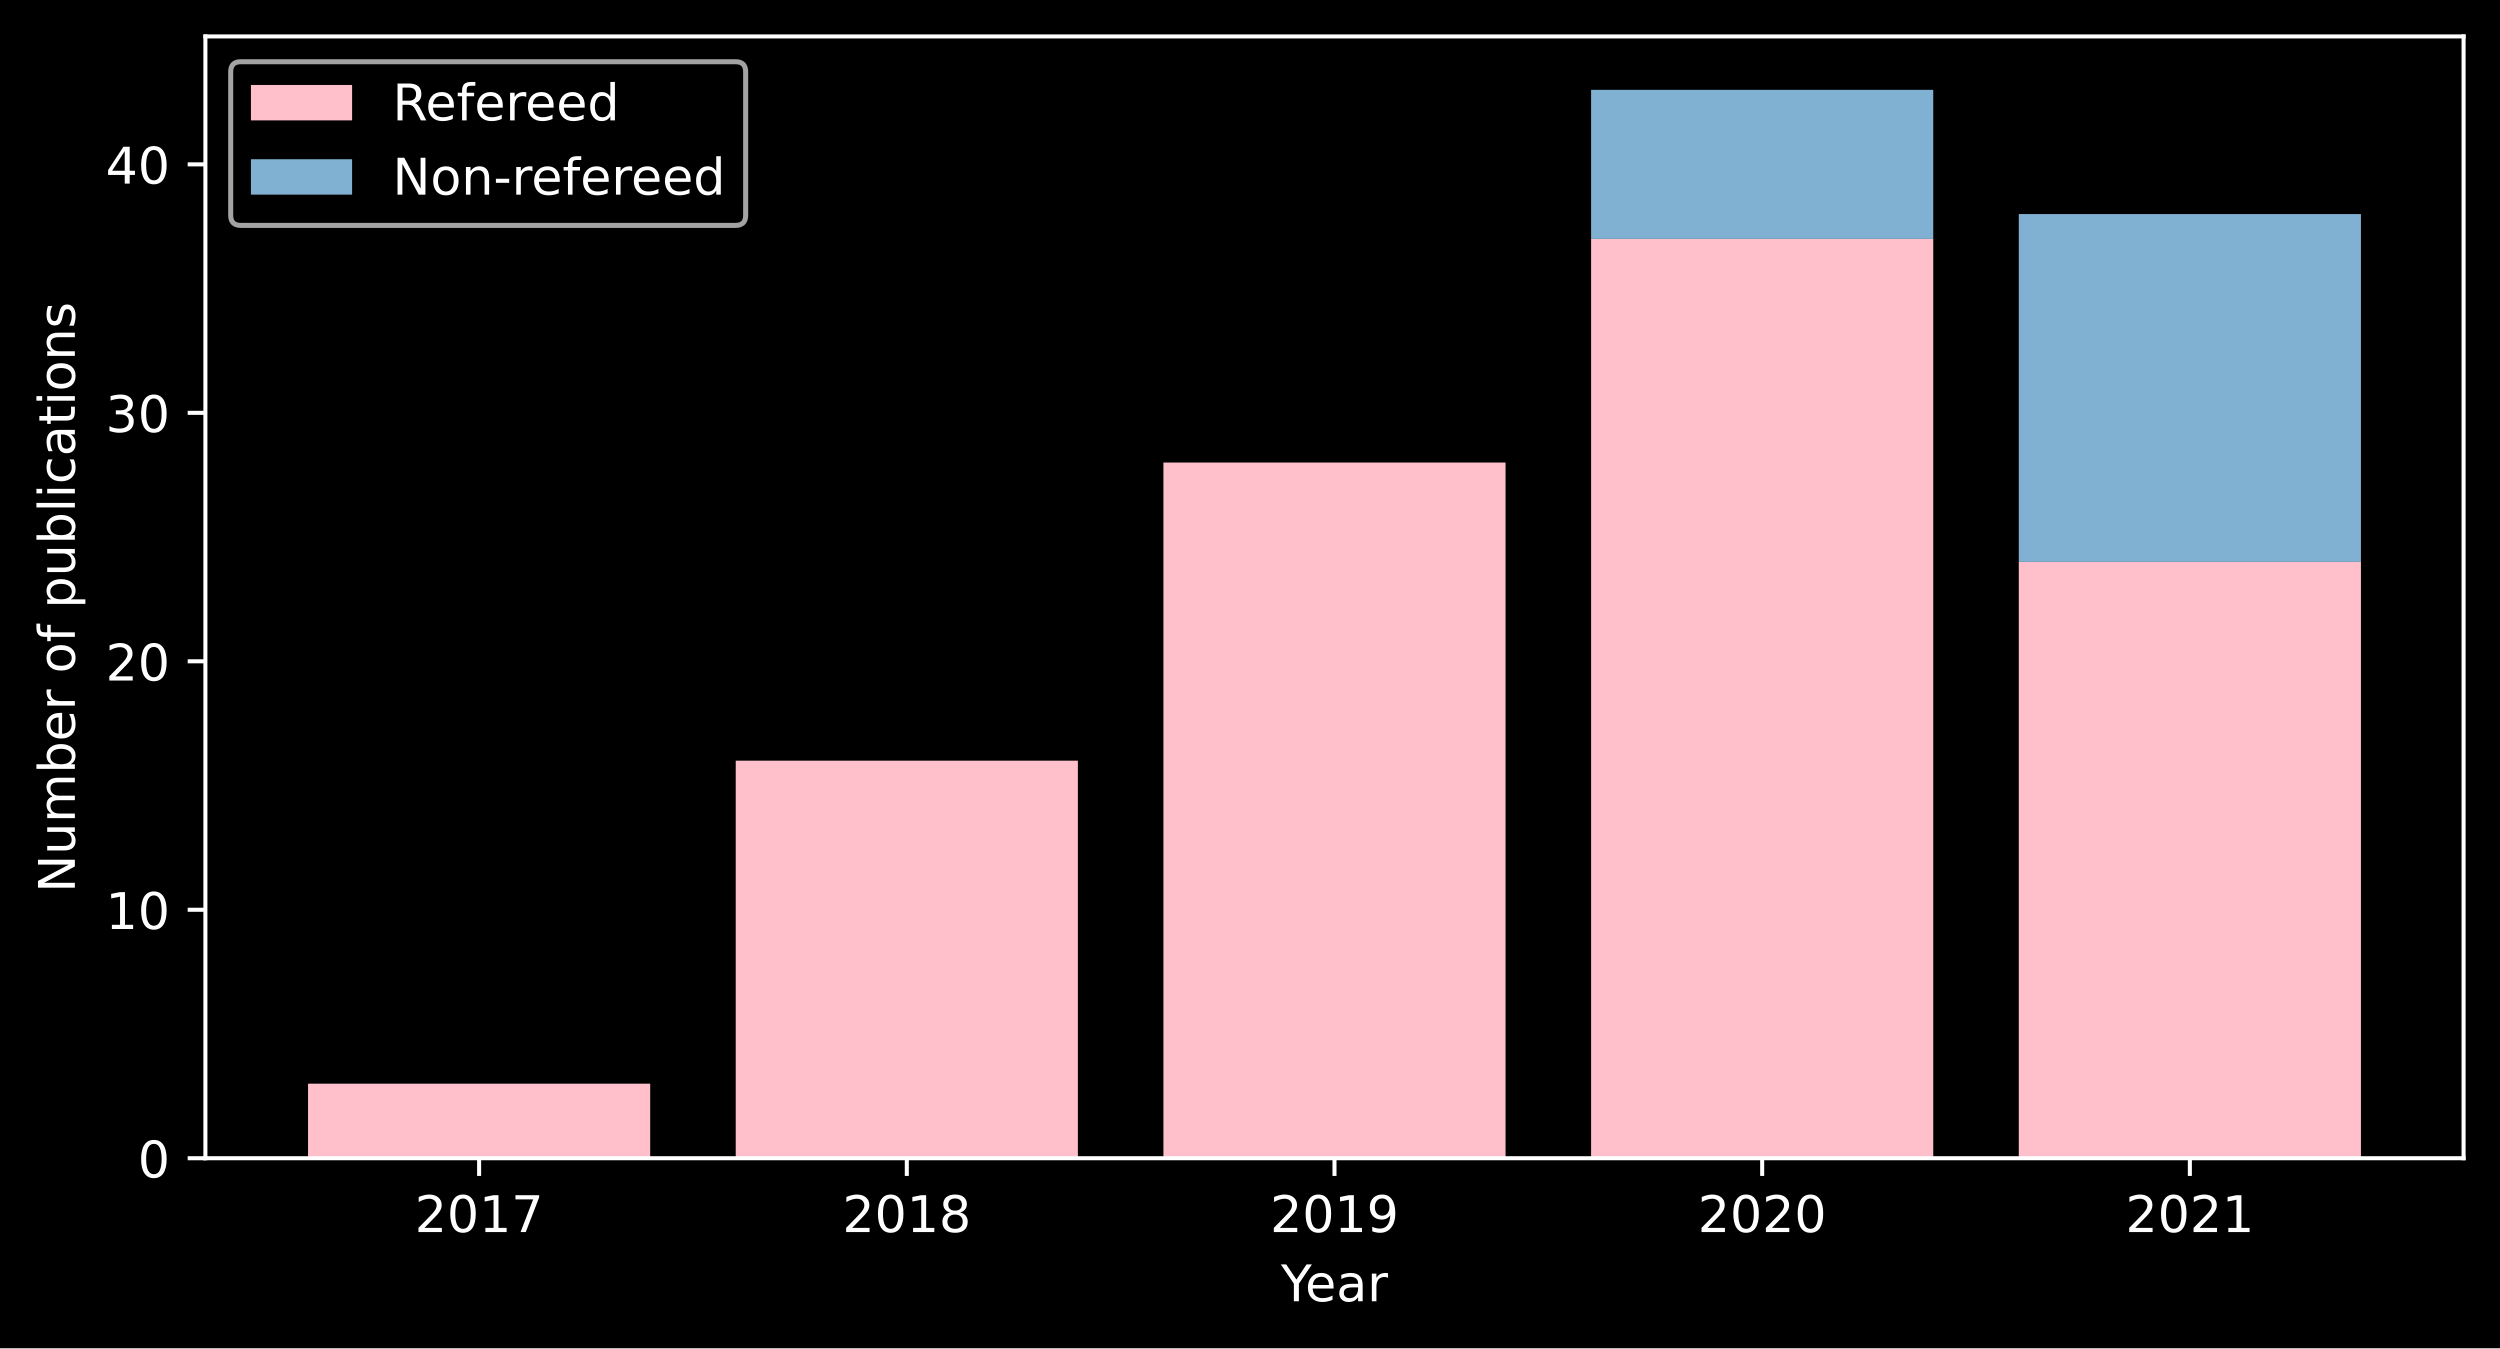
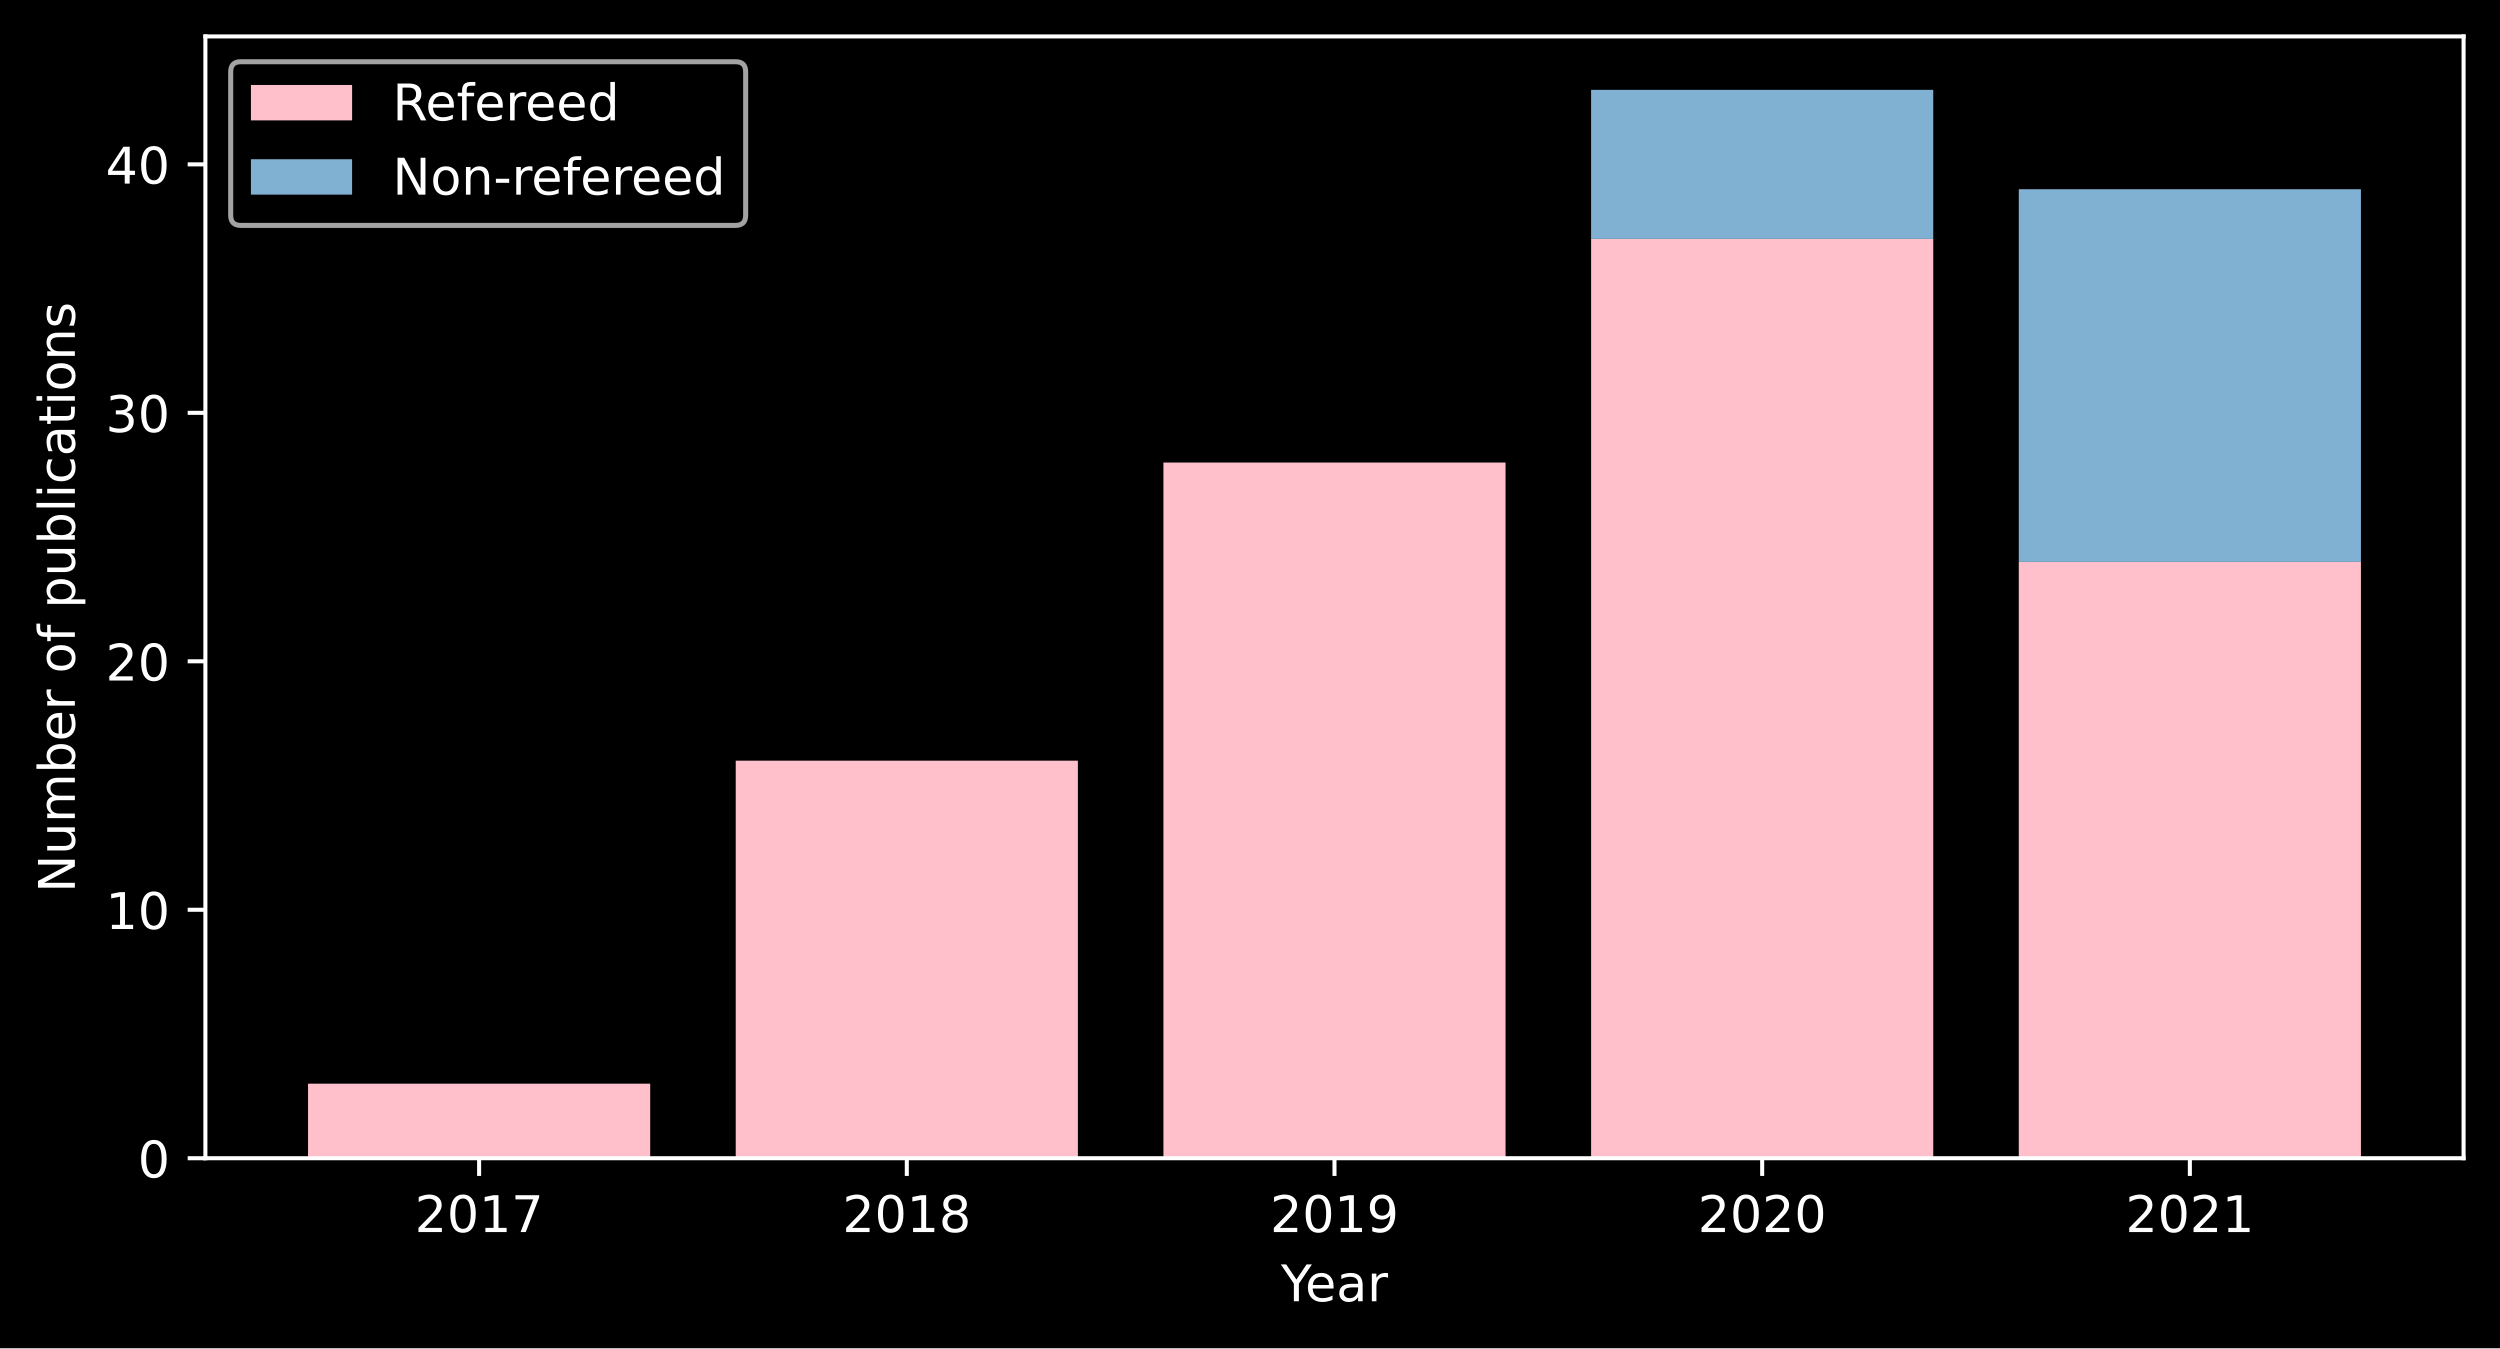
<svg xmlns="http://www.w3.org/2000/svg" xmlns:xlink="http://www.w3.org/1999/xlink" height="266.516pt" version="1.1" viewBox="0 0 494.203 266.516" width="494.203pt">
  <defs>
    <style type="text/css">*{stroke-linecap:butt;stroke-linejoin:round;}</style>
  </defs>
  <g id="figure_1">
    <g id="patch_1">
      <path d="M 0 266.516  L 494.203 266.516  L 494.203 0  L 0 0  z " />
    </g>
    <g id="axes_1">
      <g id="patch_2">
        <path d="M 40.603 228.96  L 487.003 228.96  L 487.003 7.2  L 40.603 7.2  z " />
      </g>
      <g id="patch_3">
-         <path clip-path="url(#p2205f1a27f)" d="M 399.076 228.96  L 466.712 228.96  L 466.712 111.081  L 399.076 111.081  z " style="fill:#ffc0cb;" />
+         <path clip-path="url(#pbcfd0e6e2d)" d="M 399.076 228.96  L 466.712 228.96  L 466.712 111.081  L 399.076 111.081  z " style="fill:#ffc0cb;" />
      </g>
      <g id="patch_4">
-         <path clip-path="url(#p2205f1a27f)" d="M 314.53 228.96  L 382.167 228.96  L 382.167 47.23  L 314.53 47.23  z " style="fill:#ffc0cb;" />
+         <path clip-path="url(#pbcfd0e6e2d)" d="M 314.53 228.96  L 382.167 228.96  L 382.167 47.23  L 314.53 47.23  z " style="fill:#ffc0cb;" />
      </g>
      <g id="patch_5">
-         <path clip-path="url(#p2205f1a27f)" d="M 229.985 228.96  L 297.621 228.96  L 297.621 91.434  L 229.985 91.434  z " style="fill:#ffc0cb;" />
+         <path clip-path="url(#pbcfd0e6e2d)" d="M 229.985 228.96  L 297.621 228.96  L 297.621 91.434  L 229.985 91.434  z " style="fill:#ffc0cb;" />
      </g>
      <g id="patch_6">
-         <path clip-path="url(#p2205f1a27f)" d="M 145.439 228.96  L 213.076 228.96  L 213.076 150.374  L 145.439 150.374  z " style="fill:#ffc0cb;" />
+         <path clip-path="url(#pbcfd0e6e2d)" d="M 145.439 228.96  L 213.076 228.96  L 213.076 150.374  L 145.439 150.374  z " style="fill:#ffc0cb;" />
      </g>
      <g id="patch_7">
-         <path clip-path="url(#p2205f1a27f)" d="M 60.894 228.96  L 128.53 228.96  L 128.53 214.225  L 60.894 214.225  z " style="fill:#ffc0cb;" />
+         <path clip-path="url(#pbcfd0e6e2d)" d="M 60.894 228.96  L 128.53 228.96  L 128.53 214.225  L 60.894 214.225  z " style="fill:#ffc0cb;" />
      </g>
      <g id="patch_8">
-         <path clip-path="url(#p2205f1a27f)" d="M 399.076 111.081  L 466.712 111.081  L 466.712 42.318  L 399.076 42.318  z " style="fill:#81b1d2;" />
+         <path clip-path="url(#pbcfd0e6e2d)" d="M 399.076 111.081  L 466.712 111.081  L 466.712 37.407  L 399.076 37.407  z " style="fill:#81b1d2;" />
      </g>
      <g id="patch_9">
-         <path clip-path="url(#p2205f1a27f)" d="M 314.53 47.23  L 382.167 47.23  L 382.167 17.76  L 314.53 17.76  z " style="fill:#81b1d2;" />
+         <path clip-path="url(#pbcfd0e6e2d)" d="M 314.53 47.23  L 382.167 47.23  L 382.167 17.76  L 314.53 17.76  z " style="fill:#81b1d2;" />
      </g>
      <g id="patch_10">
-         <path clip-path="url(#p2205f1a27f)" d="M 229.985 91.434  L 297.621 91.434  L 297.621 91.434  L 229.985 91.434  z " style="fill:#81b1d2;" />
+         <path clip-path="url(#pbcfd0e6e2d)" d="M 229.985 91.434  L 297.621 91.434  L 297.621 91.434  L 229.985 91.434  z " style="fill:#81b1d2;" />
      </g>
      <g id="patch_11">
-         <path clip-path="url(#p2205f1a27f)" d="M 145.439 150.374  L 213.076 150.374  L 213.076 150.374  L 145.439 150.374  z " style="fill:#81b1d2;" />
+         <path clip-path="url(#pbcfd0e6e2d)" d="M 145.439 150.374  L 213.076 150.374  L 213.076 150.374  L 145.439 150.374  z " style="fill:#81b1d2;" />
      </g>
      <g id="patch_12">
-         <path clip-path="url(#p2205f1a27f)" d="M 60.894 214.225  L 128.53 214.225  L 128.53 214.225  L 60.894 214.225  z " style="fill:#81b1d2;" />
+         <path clip-path="url(#pbcfd0e6e2d)" d="M 60.894 214.225  L 128.53 214.225  L 128.53 214.225  L 60.894 214.225  z " style="fill:#81b1d2;" />
      </g>
      <g id="matplotlib.axis_1">
        <g id="xtick_1">
          <g id="line2d_1">
            <defs>
-               <path d="M 0 0  L 0 3.5  " id="mbe5e440338" style="stroke:#ffffff;stroke-width:0.8;" />
-             </defs>
-             <g>
-               <use style="fill:#ffffff;stroke:#ffffff;stroke-width:0.8;" x="432.894" xlink:href="#mbe5e440338" y="228.96" />
+               <path d="M 0 0  L 0 3.5  " id="mccb836ead6" style="stroke:#ffffff;stroke-width:0.8;" />
+             </defs>
+             <g>
+               <use style="fill:#ffffff;stroke:#ffffff;stroke-width:0.8;" x="432.894" xlink:href="#mccb836ead6" y="228.96" />
            </g>
          </g>
          <g id="text_1">
            <g style="fill:#ffffff;" transform="translate(420.169 243.5584)scale(0.1 -0.1)">
              <defs>
                <path d="M 1228 531  L 3431 531  L 3431 0  L 469 0  L 469 531  Q 828 903 1448 1529  Q 2069 2156 2228 2338  Q 2531 2678 2651 2914  Q 2772 3150 2772 3378  Q 2772 3750 2511 3984  Q 2250 4219 1831 4219  Q 1534 4219 1204 4116  Q 875 4013 500 3803  L 500 4441  Q 881 4594 1212 4672  Q 1544 4750 1819 4750  Q 2544 4750 2975 4387  Q 3406 4025 3406 3419  Q 3406 3131 3298 2873  Q 3191 2616 2906 2266  Q 2828 2175 2409 1742  Q 1991 1309 1228 531  z " id="DejaVuSans-32" transform="scale(0.015625)" />
                <path d="M 2034 4250  Q 1547 4250 1301 3770  Q 1056 3291 1056 2328  Q 1056 1369 1301 889  Q 1547 409 2034 409  Q 2525 409 2770 889  Q 3016 1369 3016 2328  Q 3016 3291 2770 3770  Q 2525 4250 2034 4250  z M 2034 4750  Q 2819 4750 3233 4129  Q 3647 3509 3647 2328  Q 3647 1150 3233 529  Q 2819 -91 2034 -91  Q 1250 -91 836 529  Q 422 1150 422 2328  Q 422 3509 836 4129  Q 1250 4750 2034 4750  z " id="DejaVuSans-30" transform="scale(0.015625)" />
                <path d="M 794 531  L 1825 531  L 1825 4091  L 703 3866  L 703 4441  L 1819 4666  L 2450 4666  L 2450 531  L 3481 531  L 3481 0  L 794 0  L 794 531  z " id="DejaVuSans-31" transform="scale(0.015625)" />
              </defs>
              <use xlink:href="#DejaVuSans-32" />
              <use x="63.623" xlink:href="#DejaVuSans-30" />
              <use x="127.246" xlink:href="#DejaVuSans-32" />
              <use x="190.869" xlink:href="#DejaVuSans-31" />
            </g>
          </g>
        </g>
        <g id="xtick_2">
          <g id="line2d_2">
            <g>
-               <use style="fill:#ffffff;stroke:#ffffff;stroke-width:0.8;" x="348.349" xlink:href="#mbe5e440338" y="228.96" />
+               <use style="fill:#ffffff;stroke:#ffffff;stroke-width:0.8;" x="348.349" xlink:href="#mccb836ead6" y="228.96" />
            </g>
          </g>
          <g id="text_2">
            <g style="fill:#ffffff;" transform="translate(335.6236 243.5584)scale(0.1 -0.1)">
              <use xlink:href="#DejaVuSans-32" />
              <use x="63.623" xlink:href="#DejaVuSans-30" />
              <use x="127.246" xlink:href="#DejaVuSans-32" />
              <use x="190.869" xlink:href="#DejaVuSans-30" />
            </g>
          </g>
        </g>
        <g id="xtick_3">
          <g id="line2d_3">
            <g>
-               <use style="fill:#ffffff;stroke:#ffffff;stroke-width:0.8;" x="263.803" xlink:href="#mbe5e440338" y="228.96" />
+               <use style="fill:#ffffff;stroke:#ffffff;stroke-width:0.8;" x="263.803" xlink:href="#mccb836ead6" y="228.96" />
            </g>
          </g>
          <g id="text_3">
            <g style="fill:#ffffff;" transform="translate(251.0781 243.5584)scale(0.1 -0.1)">
              <defs>
                <path d="M 703 97  L 703 672  Q 941 559 1184 500  Q 1428 441 1663 441  Q 2288 441 2617 861  Q 2947 1281 2994 2138  Q 2813 1869 2534 1725  Q 2256 1581 1919 1581  Q 1219 1581 811 2004  Q 403 2428 403 3163  Q 403 3881 828 4315  Q 1253 4750 1959 4750  Q 2769 4750 3195 4129  Q 3622 3509 3622 2328  Q 3622 1225 3098 567  Q 2575 -91 1691 -91  Q 1453 -91 1209 -44  Q 966 3 703 97  z M 1959 2075  Q 2384 2075 2632 2365  Q 2881 2656 2881 3163  Q 2881 3666 2632 3958  Q 2384 4250 1959 4250  Q 1534 4250 1286 3958  Q 1038 3666 1038 3163  Q 1038 2656 1286 2365  Q 1534 2075 1959 2075  z " id="DejaVuSans-39" transform="scale(0.015625)" />
              </defs>
              <use xlink:href="#DejaVuSans-32" />
              <use x="63.623" xlink:href="#DejaVuSans-30" />
              <use x="127.246" xlink:href="#DejaVuSans-31" />
              <use x="190.869" xlink:href="#DejaVuSans-39" />
            </g>
          </g>
        </g>
        <g id="xtick_4">
          <g id="line2d_4">
            <g>
-               <use style="fill:#ffffff;stroke:#ffffff;stroke-width:0.8;" x="179.258" xlink:href="#mbe5e440338" y="228.96" />
+               <use style="fill:#ffffff;stroke:#ffffff;stroke-width:0.8;" x="179.258" xlink:href="#mccb836ead6" y="228.96" />
            </g>
          </g>
          <g id="text_4">
            <g style="fill:#ffffff;" transform="translate(166.5327 243.5584)scale(0.1 -0.1)">
              <defs>
                <path d="M 2034 2216  Q 1584 2216 1326 1975  Q 1069 1734 1069 1313  Q 1069 891 1326 650  Q 1584 409 2034 409  Q 2484 409 2743 651  Q 3003 894 3003 1313  Q 3003 1734 2745 1975  Q 2488 2216 2034 2216  z M 1403 2484  Q 997 2584 770 2862  Q 544 3141 544 3541  Q 544 4100 942 4425  Q 1341 4750 2034 4750  Q 2731 4750 3128 4425  Q 3525 4100 3525 3541  Q 3525 3141 3298 2862  Q 3072 2584 2669 2484  Q 3125 2378 3379 2068  Q 3634 1759 3634 1313  Q 3634 634 3220 271  Q 2806 -91 2034 -91  Q 1263 -91 848 271  Q 434 634 434 1313  Q 434 1759 690 2068  Q 947 2378 1403 2484  z M 1172 3481  Q 1172 3119 1398 2916  Q 1625 2713 2034 2713  Q 2441 2713 2670 2916  Q 2900 3119 2900 3481  Q 2900 3844 2670 4047  Q 2441 4250 2034 4250  Q 1625 4250 1398 4047  Q 1172 3844 1172 3481  z " id="DejaVuSans-38" transform="scale(0.015625)" />
              </defs>
              <use xlink:href="#DejaVuSans-32" />
              <use x="63.623" xlink:href="#DejaVuSans-30" />
              <use x="127.246" xlink:href="#DejaVuSans-31" />
              <use x="190.869" xlink:href="#DejaVuSans-38" />
            </g>
          </g>
        </g>
        <g id="xtick_5">
          <g id="line2d_5">
            <g>
-               <use style="fill:#ffffff;stroke:#ffffff;stroke-width:0.8;" x="94.712" xlink:href="#mbe5e440338" y="228.96" />
+               <use style="fill:#ffffff;stroke:#ffffff;stroke-width:0.8;" x="94.712" xlink:href="#mccb836ead6" y="228.96" />
            </g>
          </g>
          <g id="text_5">
            <g style="fill:#ffffff;" transform="translate(81.98722 243.5584)scale(0.1 -0.1)">
              <defs>
                <path d="M 525 4666  L 3525 4666  L 3525 4397  L 1831 0  L 1172 0  L 2766 4134  L 525 4134  L 525 4666  z " id="DejaVuSans-37" transform="scale(0.015625)" />
              </defs>
              <use xlink:href="#DejaVuSans-32" />
              <use x="63.623" xlink:href="#DejaVuSans-30" />
              <use x="127.246" xlink:href="#DejaVuSans-31" />
              <use x="190.869" xlink:href="#DejaVuSans-37" />
            </g>
          </g>
        </g>
        <g id="text_6">
          <g style="fill:#ffffff;" transform="translate(253.2156 257.2366)scale(0.1 -0.1)">
            <defs>
              <path d="M -13 4666  L 666 4666  L 1959 2747  L 3244 4666  L 3922 4666  L 2272 2222  L 2272 0  L 1638 0  L 1638 2222  L -13 4666  z " id="DejaVuSans-59" transform="scale(0.015625)" />
              <path d="M 3597 1894  L 3597 1613  L 953 1613  Q 991 1019 1311 708  Q 1631 397 2203 397  Q 2534 397 2845 478  Q 3156 559 3463 722  L 3463 178  Q 3153 47 2828 -22  Q 2503 -91 2169 -91  Q 1331 -91 842 396  Q 353 884 353 1716  Q 353 2575 817 3079  Q 1281 3584 2069 3584  Q 2775 3584 3186 3129  Q 3597 2675 3597 1894  z M 3022 2063  Q 3016 2534 2758 2815  Q 2500 3097 2075 3097  Q 1594 3097 1305 2825  Q 1016 2553 972 2059  L 3022 2063  z " id="DejaVuSans-65" transform="scale(0.015625)" />
              <path d="M 2194 1759  Q 1497 1759 1228 1600  Q 959 1441 959 1056  Q 959 750 1161 570  Q 1363 391 1709 391  Q 2188 391 2477 730  Q 2766 1069 2766 1631  L 2766 1759  L 2194 1759  z M 3341 1997  L 3341 0  L 2766 0  L 2766 531  Q 2569 213 2275 61  Q 1981 -91 1556 -91  Q 1019 -91 701 211  Q 384 513 384 1019  Q 384 1609 779 1909  Q 1175 2209 1959 2209  L 2766 2209  L 2766 2266  Q 2766 2663 2505 2880  Q 2244 3097 1772 3097  Q 1472 3097 1187 3025  Q 903 2953 641 2809  L 641 3341  Q 956 3463 1253 3523  Q 1550 3584 1831 3584  Q 2591 3584 2966 3190  Q 3341 2797 3341 1997  z " id="DejaVuSans-61" transform="scale(0.015625)" />
              <path d="M 2631 2963  Q 2534 3019 2420 3045  Q 2306 3072 2169 3072  Q 1681 3072 1420 2755  Q 1159 2438 1159 1844  L 1159 0  L 581 0  L 581 3500  L 1159 3500  L 1159 2956  Q 1341 3275 1631 3429  Q 1922 3584 2338 3584  Q 2397 3584 2469 3576  Q 2541 3569 2628 3553  L 2631 2963  z " id="DejaVuSans-72" transform="scale(0.015625)" />
            </defs>
            <use xlink:href="#DejaVuSans-59" />
            <use x="47.834" xlink:href="#DejaVuSans-65" />
            <use x="109.357" xlink:href="#DejaVuSans-61" />
            <use x="170.637" xlink:href="#DejaVuSans-72" />
          </g>
        </g>
      </g>
      <g id="matplotlib.axis_2">
        <g id="ytick_1">
          <g id="line2d_6">
            <defs>
-               <path d="M 0 0  L -3.5 0  " id="m94e1e24d31" style="stroke:#ffffff;stroke-width:0.8;" />
-             </defs>
-             <g>
-               <use style="fill:#ffffff;stroke:#ffffff;stroke-width:0.8;" x="40.603" xlink:href="#m94e1e24d31" y="228.96" />
+               <path d="M 0 0  L -3.5 0  " id="mfa5de5dc2e" style="stroke:#ffffff;stroke-width:0.8;" />
+             </defs>
+             <g>
+               <use style="fill:#ffffff;stroke:#ffffff;stroke-width:0.8;" x="40.603" xlink:href="#mfa5de5dc2e" y="228.96" />
            </g>
          </g>
          <g id="text_7">
            <g style="fill:#ffffff;" transform="translate(27.24063 232.7592)scale(0.1 -0.1)">
              <use xlink:href="#DejaVuSans-30" />
            </g>
          </g>
        </g>
        <g id="ytick_2">
          <g id="line2d_7">
            <g>
-               <use style="fill:#ffffff;stroke:#ffffff;stroke-width:0.8;" x="40.603" xlink:href="#m94e1e24d31" y="179.844" />
+               <use style="fill:#ffffff;stroke:#ffffff;stroke-width:0.8;" x="40.603" xlink:href="#mfa5de5dc2e" y="179.844" />
            </g>
          </g>
          <g id="text_8">
            <g style="fill:#ffffff;" transform="translate(20.87813 183.6429)scale(0.1 -0.1)">
              <use xlink:href="#DejaVuSans-31" />
              <use x="63.623" xlink:href="#DejaVuSans-30" />
            </g>
          </g>
        </g>
        <g id="ytick_3">
          <g id="line2d_8">
            <g>
-               <use style="fill:#ffffff;stroke:#ffffff;stroke-width:0.8;" x="40.603" xlink:href="#m94e1e24d31" y="130.727" />
+               <use style="fill:#ffffff;stroke:#ffffff;stroke-width:0.8;" x="40.603" xlink:href="#mfa5de5dc2e" y="130.727" />
            </g>
          </g>
          <g id="text_9">
            <g style="fill:#ffffff;" transform="translate(20.87813 134.5267)scale(0.1 -0.1)">
              <use xlink:href="#DejaVuSans-32" />
              <use x="63.623" xlink:href="#DejaVuSans-30" />
            </g>
          </g>
        </g>
        <g id="ytick_4">
          <g id="line2d_9">
            <g>
-               <use style="fill:#ffffff;stroke:#ffffff;stroke-width:0.8;" x="40.603" xlink:href="#m94e1e24d31" y="81.611" />
+               <use style="fill:#ffffff;stroke:#ffffff;stroke-width:0.8;" x="40.603" xlink:href="#mfa5de5dc2e" y="81.611" />
            </g>
          </g>
          <g id="text_10">
            <g style="fill:#ffffff;" transform="translate(20.87813 85.41038)scale(0.1 -0.1)">
              <defs>
                <path d="M 2597 2516  Q 3050 2419 3304 2112  Q 3559 1806 3559 1356  Q 3559 666 3084 287  Q 2609 -91 1734 -91  Q 1441 -91 1130 -33  Q 819 25 488 141  L 488 750  Q 750 597 1062 519  Q 1375 441 1716 441  Q 2309 441 2620 675  Q 2931 909 2931 1356  Q 2931 1769 2642 2001  Q 2353 2234 1838 2234  L 1294 2234  L 1294 2753  L 1863 2753  Q 2328 2753 2575 2939  Q 2822 3125 2822 3475  Q 2822 3834 2567 4026  Q 2313 4219 1838 4219  Q 1578 4219 1281 4162  Q 984 4106 628 3988  L 628 4550  Q 988 4650 1302 4700  Q 1616 4750 1894 4750  Q 2613 4750 3031 4423  Q 3450 4097 3450 3541  Q 3450 3153 3228 2886  Q 3006 2619 2597 2516  z " id="DejaVuSans-33" transform="scale(0.015625)" />
              </defs>
              <use xlink:href="#DejaVuSans-33" />
              <use x="63.623" xlink:href="#DejaVuSans-30" />
            </g>
          </g>
        </g>
        <g id="ytick_5">
          <g id="line2d_10">
            <g>
-               <use style="fill:#ffffff;stroke:#ffffff;stroke-width:0.8;" x="40.603" xlink:href="#m94e1e24d31" y="32.495" />
+               <use style="fill:#ffffff;stroke:#ffffff;stroke-width:0.8;" x="40.603" xlink:href="#mfa5de5dc2e" y="32.495" />
            </g>
          </g>
          <g id="text_11">
            <g style="fill:#ffffff;" transform="translate(20.87813 36.2941)scale(0.1 -0.1)">
              <defs>
                <path d="M 2419 4116  L 825 1625  L 2419 1625  L 2419 4116  z M 2253 4666  L 3047 4666  L 3047 1625  L 3713 1625  L 3713 1100  L 3047 1100  L 3047 0  L 2419 0  L 2419 1100  L 313 1100  L 313 1709  L 2253 4666  z " id="DejaVuSans-34" transform="scale(0.015625)" />
              </defs>
              <use xlink:href="#DejaVuSans-34" />
              <use x="63.623" xlink:href="#DejaVuSans-30" />
            </g>
          </g>
        </g>
        <g id="text_12">
          <g style="fill:#ffffff;" transform="translate(14.79844 176.4542)rotate(-90)scale(0.1 -0.1)">
            <defs>
              <path d="M 628 4666  L 1478 4666  L 3547 763  L 3547 4666  L 4159 4666  L 4159 0  L 3309 0  L 1241 3903  L 1241 0  L 628 0  L 628 4666  z " id="DejaVuSans-4e" transform="scale(0.015625)" />
              <path d="M 544 1381  L 544 3500  L 1119 3500  L 1119 1403  Q 1119 906 1312 657  Q 1506 409 1894 409  Q 2359 409 2629 706  Q 2900 1003 2900 1516  L 2900 3500  L 3475 3500  L 3475 0  L 2900 0  L 2900 538  Q 2691 219 2414 64  Q 2138 -91 1772 -91  Q 1169 -91 856 284  Q 544 659 544 1381  z M 1991 3584  L 1991 3584  z " id="DejaVuSans-75" transform="scale(0.015625)" />
              <path d="M 3328 2828  Q 3544 3216 3844 3400  Q 4144 3584 4550 3584  Q 5097 3584 5394 3201  Q 5691 2819 5691 2113  L 5691 0  L 5113 0  L 5113 2094  Q 5113 2597 4934 2840  Q 4756 3084 4391 3084  Q 3944 3084 3684 2787  Q 3425 2491 3425 1978  L 3425 0  L 2847 0  L 2847 2094  Q 2847 2600 2669 2842  Q 2491 3084 2119 3084  Q 1678 3084 1418 2786  Q 1159 2488 1159 1978  L 1159 0  L 581 0  L 581 3500  L 1159 3500  L 1159 2956  Q 1356 3278 1631 3431  Q 1906 3584 2284 3584  Q 2666 3584 2933 3390  Q 3200 3197 3328 2828  z " id="DejaVuSans-6d" transform="scale(0.015625)" />
              <path d="M 3116 1747  Q 3116 2381 2855 2742  Q 2594 3103 2138 3103  Q 1681 3103 1420 2742  Q 1159 2381 1159 1747  Q 1159 1113 1420 752  Q 1681 391 2138 391  Q 2594 391 2855 752  Q 3116 1113 3116 1747  z M 1159 2969  Q 1341 3281 1617 3432  Q 1894 3584 2278 3584  Q 2916 3584 3314 3078  Q 3713 2572 3713 1747  Q 3713 922 3314 415  Q 2916 -91 2278 -91  Q 1894 -91 1617 61  Q 1341 213 1159 525  L 1159 0  L 581 0  L 581 4863  L 1159 4863  L 1159 2969  z " id="DejaVuSans-62" transform="scale(0.015625)" />
              <path id="DejaVuSans-20" transform="scale(0.015625)" />
              <path d="M 1959 3097  Q 1497 3097 1228 2736  Q 959 2375 959 1747  Q 959 1119 1226 758  Q 1494 397 1959 397  Q 2419 397 2687 759  Q 2956 1122 2956 1747  Q 2956 2369 2687 2733  Q 2419 3097 1959 3097  z M 1959 3584  Q 2709 3584 3137 3096  Q 3566 2609 3566 1747  Q 3566 888 3137 398  Q 2709 -91 1959 -91  Q 1206 -91 779 398  Q 353 888 353 1747  Q 353 2609 779 3096  Q 1206 3584 1959 3584  z " id="DejaVuSans-6f" transform="scale(0.015625)" />
              <path d="M 2375 4863  L 2375 4384  L 1825 4384  Q 1516 4384 1395 4259  Q 1275 4134 1275 3809  L 1275 3500  L 2222 3500  L 2222 3053  L 1275 3053  L 1275 0  L 697 0  L 697 3053  L 147 3053  L 147 3500  L 697 3500  L 697 3744  Q 697 4328 969 4595  Q 1241 4863 1831 4863  L 2375 4863  z " id="DejaVuSans-66" transform="scale(0.015625)" />
              <path d="M 1159 525  L 1159 -1331  L 581 -1331  L 581 3500  L 1159 3500  L 1159 2969  Q 1341 3281 1617 3432  Q 1894 3584 2278 3584  Q 2916 3584 3314 3078  Q 3713 2572 3713 1747  Q 3713 922 3314 415  Q 2916 -91 2278 -91  Q 1894 -91 1617 61  Q 1341 213 1159 525  z M 3116 1747  Q 3116 2381 2855 2742  Q 2594 3103 2138 3103  Q 1681 3103 1420 2742  Q 1159 2381 1159 1747  Q 1159 1113 1420 752  Q 1681 391 2138 391  Q 2594 391 2855 752  Q 3116 1113 3116 1747  z " id="DejaVuSans-70" transform="scale(0.015625)" />
              <path d="M 603 4863  L 1178 4863  L 1178 0  L 603 0  L 603 4863  z " id="DejaVuSans-6c" transform="scale(0.015625)" />
              <path d="M 603 3500  L 1178 3500  L 1178 0  L 603 0  L 603 3500  z M 603 4863  L 1178 4863  L 1178 4134  L 603 4134  L 603 4863  z " id="DejaVuSans-69" transform="scale(0.015625)" />
              <path d="M 3122 3366  L 3122 2828  Q 2878 2963 2633 3030  Q 2388 3097 2138 3097  Q 1578 3097 1268 2742  Q 959 2388 959 1747  Q 959 1106 1268 751  Q 1578 397 2138 397  Q 2388 397 2633 464  Q 2878 531 3122 666  L 3122 134  Q 2881 22 2623 -34  Q 2366 -91 2075 -91  Q 1284 -91 818 406  Q 353 903 353 1747  Q 353 2603 823 3093  Q 1294 3584 2113 3584  Q 2378 3584 2631 3529  Q 2884 3475 3122 3366  z " id="DejaVuSans-63" transform="scale(0.015625)" />
              <path d="M 1172 4494  L 1172 3500  L 2356 3500  L 2356 3053  L 1172 3053  L 1172 1153  Q 1172 725 1289 603  Q 1406 481 1766 481  L 2356 481  L 2356 0  L 1766 0  Q 1100 0 847 248  Q 594 497 594 1153  L 594 3053  L 172 3053  L 172 3500  L 594 3500  L 594 4494  L 1172 4494  z " id="DejaVuSans-74" transform="scale(0.015625)" />
              <path d="M 3513 2113  L 3513 0  L 2938 0  L 2938 2094  Q 2938 2591 2744 2837  Q 2550 3084 2163 3084  Q 1697 3084 1428 2787  Q 1159 2491 1159 1978  L 1159 0  L 581 0  L 581 3500  L 1159 3500  L 1159 2956  Q 1366 3272 1645 3428  Q 1925 3584 2291 3584  Q 2894 3584 3203 3211  Q 3513 2838 3513 2113  z " id="DejaVuSans-6e" transform="scale(0.015625)" />
              <path d="M 2834 3397  L 2834 2853  Q 2591 2978 2328 3040  Q 2066 3103 1784 3103  Q 1356 3103 1142 2972  Q 928 2841 928 2578  Q 928 2378 1081 2264  Q 1234 2150 1697 2047  L 1894 2003  Q 2506 1872 2764 1633  Q 3022 1394 3022 966  Q 3022 478 2636 193  Q 2250 -91 1575 -91  Q 1294 -91 989 -36  Q 684 19 347 128  L 347 722  Q 666 556 975 473  Q 1284 391 1588 391  Q 1994 391 2212 530  Q 2431 669 2431 922  Q 2431 1156 2273 1281  Q 2116 1406 1581 1522  L 1381 1569  Q 847 1681 609 1914  Q 372 2147 372 2553  Q 372 3047 722 3315  Q 1072 3584 1716 3584  Q 2034 3584 2315 3537  Q 2597 3491 2834 3397  z " id="DejaVuSans-73" transform="scale(0.015625)" />
            </defs>
            <use xlink:href="#DejaVuSans-4e" />
            <use x="74.805" xlink:href="#DejaVuSans-75" />
            <use x="138.184" xlink:href="#DejaVuSans-6d" />
            <use x="235.596" xlink:href="#DejaVuSans-62" />
            <use x="299.072" xlink:href="#DejaVuSans-65" />
            <use x="360.596" xlink:href="#DejaVuSans-72" />
            <use x="401.709" xlink:href="#DejaVuSans-20" />
            <use x="433.496" xlink:href="#DejaVuSans-6f" />
            <use x="494.678" xlink:href="#DejaVuSans-66" />
            <use x="529.883" xlink:href="#DejaVuSans-20" />
            <use x="561.67" xlink:href="#DejaVuSans-70" />
            <use x="625.146" xlink:href="#DejaVuSans-75" />
            <use x="688.525" xlink:href="#DejaVuSans-62" />
            <use x="752.002" xlink:href="#DejaVuSans-6c" />
            <use x="779.785" xlink:href="#DejaVuSans-69" />
            <use x="807.568" xlink:href="#DejaVuSans-63" />
            <use x="862.549" xlink:href="#DejaVuSans-61" />
            <use x="923.828" xlink:href="#DejaVuSans-74" />
            <use x="963.037" xlink:href="#DejaVuSans-69" />
            <use x="990.82" xlink:href="#DejaVuSans-6f" />
            <use x="1052.002" xlink:href="#DejaVuSans-6e" />
            <use x="1115.381" xlink:href="#DejaVuSans-73" />
          </g>
        </g>
      </g>
      <g id="patch_13">
        <path d="M 40.603 228.96  L 40.603 7.2  " style="fill:none;stroke:#ffffff;stroke-linecap:square;stroke-linejoin:miter;stroke-width:0.8;" />
      </g>
      <g id="patch_14">
        <path d="M 487.003 228.96  L 487.003 7.2  " style="fill:none;stroke:#ffffff;stroke-linecap:square;stroke-linejoin:miter;stroke-width:0.8;" />
      </g>
      <g id="patch_15">
        <path d="M 40.603 228.96  L 487.003 228.96  " style="fill:none;stroke:#ffffff;stroke-linecap:square;stroke-linejoin:miter;stroke-width:0.8;" />
      </g>
      <g id="patch_16">
        <path d="M 40.603 7.2  L 487.003 7.2  " style="fill:none;stroke:#ffffff;stroke-linecap:square;stroke-linejoin:miter;stroke-width:0.8;" />
      </g>
      <g id="legend_1">
        <g id="patch_17">
          <path d="M 47.603 44.556  L 145.402 44.556  Q 147.402 44.556 147.402 42.556  L 147.402 14.2  Q 147.402 12.2 145.402 12.2  L 47.603 12.2  Q 45.603 12.2 45.603 14.2  L 45.603 42.556  Q 45.603 44.556 47.603 44.556  z " style="opacity:0.8;stroke:#cccccc;stroke-linejoin:miter;" />
        </g>
        <g id="patch_18">
          <path d="M 49.603 23.798  L 69.603 23.798  L 69.603 16.798  L 49.603 16.798  z " style="fill:#ffc0cb;" />
        </g>
        <g id="text_13">
          <g style="fill:#ffffff;" transform="translate(77.60313 23.79844)scale(0.1 -0.1)">
            <defs>
              <path d="M 2841 2188  Q 3044 2119 3236 1894  Q 3428 1669 3622 1275  L 4263 0  L 3584 0  L 2988 1197  Q 2756 1666 2539 1819  Q 2322 1972 1947 1972  L 1259 1972  L 1259 0  L 628 0  L 628 4666  L 2053 4666  Q 2853 4666 3247 4331  Q 3641 3997 3641 3322  Q 3641 2881 3436 2590  Q 3231 2300 2841 2188  z M 1259 4147  L 1259 2491  L 2053 2491  Q 2509 2491 2742 2702  Q 2975 2913 2975 3322  Q 2975 3731 2742 3939  Q 2509 4147 2053 4147  L 1259 4147  z " id="DejaVuSans-52" transform="scale(0.015625)" />
              <path d="M 2906 2969  L 2906 4863  L 3481 4863  L 3481 0  L 2906 0  L 2906 525  Q 2725 213 2448 61  Q 2172 -91 1784 -91  Q 1150 -91 751 415  Q 353 922 353 1747  Q 353 2572 751 3078  Q 1150 3584 1784 3584  Q 2172 3584 2448 3432  Q 2725 3281 2906 2969  z M 947 1747  Q 947 1113 1208 752  Q 1469 391 1925 391  Q 2381 391 2643 752  Q 2906 1113 2906 1747  Q 2906 2381 2643 2742  Q 2381 3103 1925 3103  Q 1469 3103 1208 2742  Q 947 2381 947 1747  z " id="DejaVuSans-64" transform="scale(0.015625)" />
            </defs>
            <use xlink:href="#DejaVuSans-52" />
            <use x="64.982" xlink:href="#DejaVuSans-65" />
            <use x="126.506" xlink:href="#DejaVuSans-66" />
            <use x="161.711" xlink:href="#DejaVuSans-65" />
            <use x="223.234" xlink:href="#DejaVuSans-72" />
            <use x="262.098" xlink:href="#DejaVuSans-65" />
            <use x="323.621" xlink:href="#DejaVuSans-65" />
            <use x="385.145" xlink:href="#DejaVuSans-64" />
          </g>
        </g>
        <g id="patch_19">
          <path d="M 49.603 38.477  L 69.603 38.477  L 69.603 31.477  L 49.603 31.477  z " style="fill:#81b1d2;" />
        </g>
        <g id="text_14">
          <g style="fill:#ffffff;" transform="translate(77.60313 38.47656)scale(0.1 -0.1)">
            <defs>
              <path d="M 313 2009  L 1997 2009  L 1997 1497  L 313 1497  L 313 2009  z " id="DejaVuSans-2d" transform="scale(0.015625)" />
            </defs>
            <use xlink:href="#DejaVuSans-4e" />
            <use x="74.805" xlink:href="#DejaVuSans-6f" />
            <use x="135.986" xlink:href="#DejaVuSans-6e" />
            <use x="199.365" xlink:href="#DejaVuSans-2d" />
            <use x="235.449" xlink:href="#DejaVuSans-72" />
            <use x="274.312" xlink:href="#DejaVuSans-65" />
            <use x="335.836" xlink:href="#DejaVuSans-66" />
            <use x="371.041" xlink:href="#DejaVuSans-65" />
            <use x="432.564" xlink:href="#DejaVuSans-72" />
            <use x="471.428" xlink:href="#DejaVuSans-65" />
            <use x="532.951" xlink:href="#DejaVuSans-65" />
            <use x="594.475" xlink:href="#DejaVuSans-64" />
          </g>
        </g>
      </g>
    </g>
  </g>
  <defs>
-     <clipPath id="p2205f1a27f">
+     <clipPath id="pbcfd0e6e2d">
      <rect height="221.76" width="446.4" x="40.603" y="7.2" />
    </clipPath>
  </defs>
</svg>
